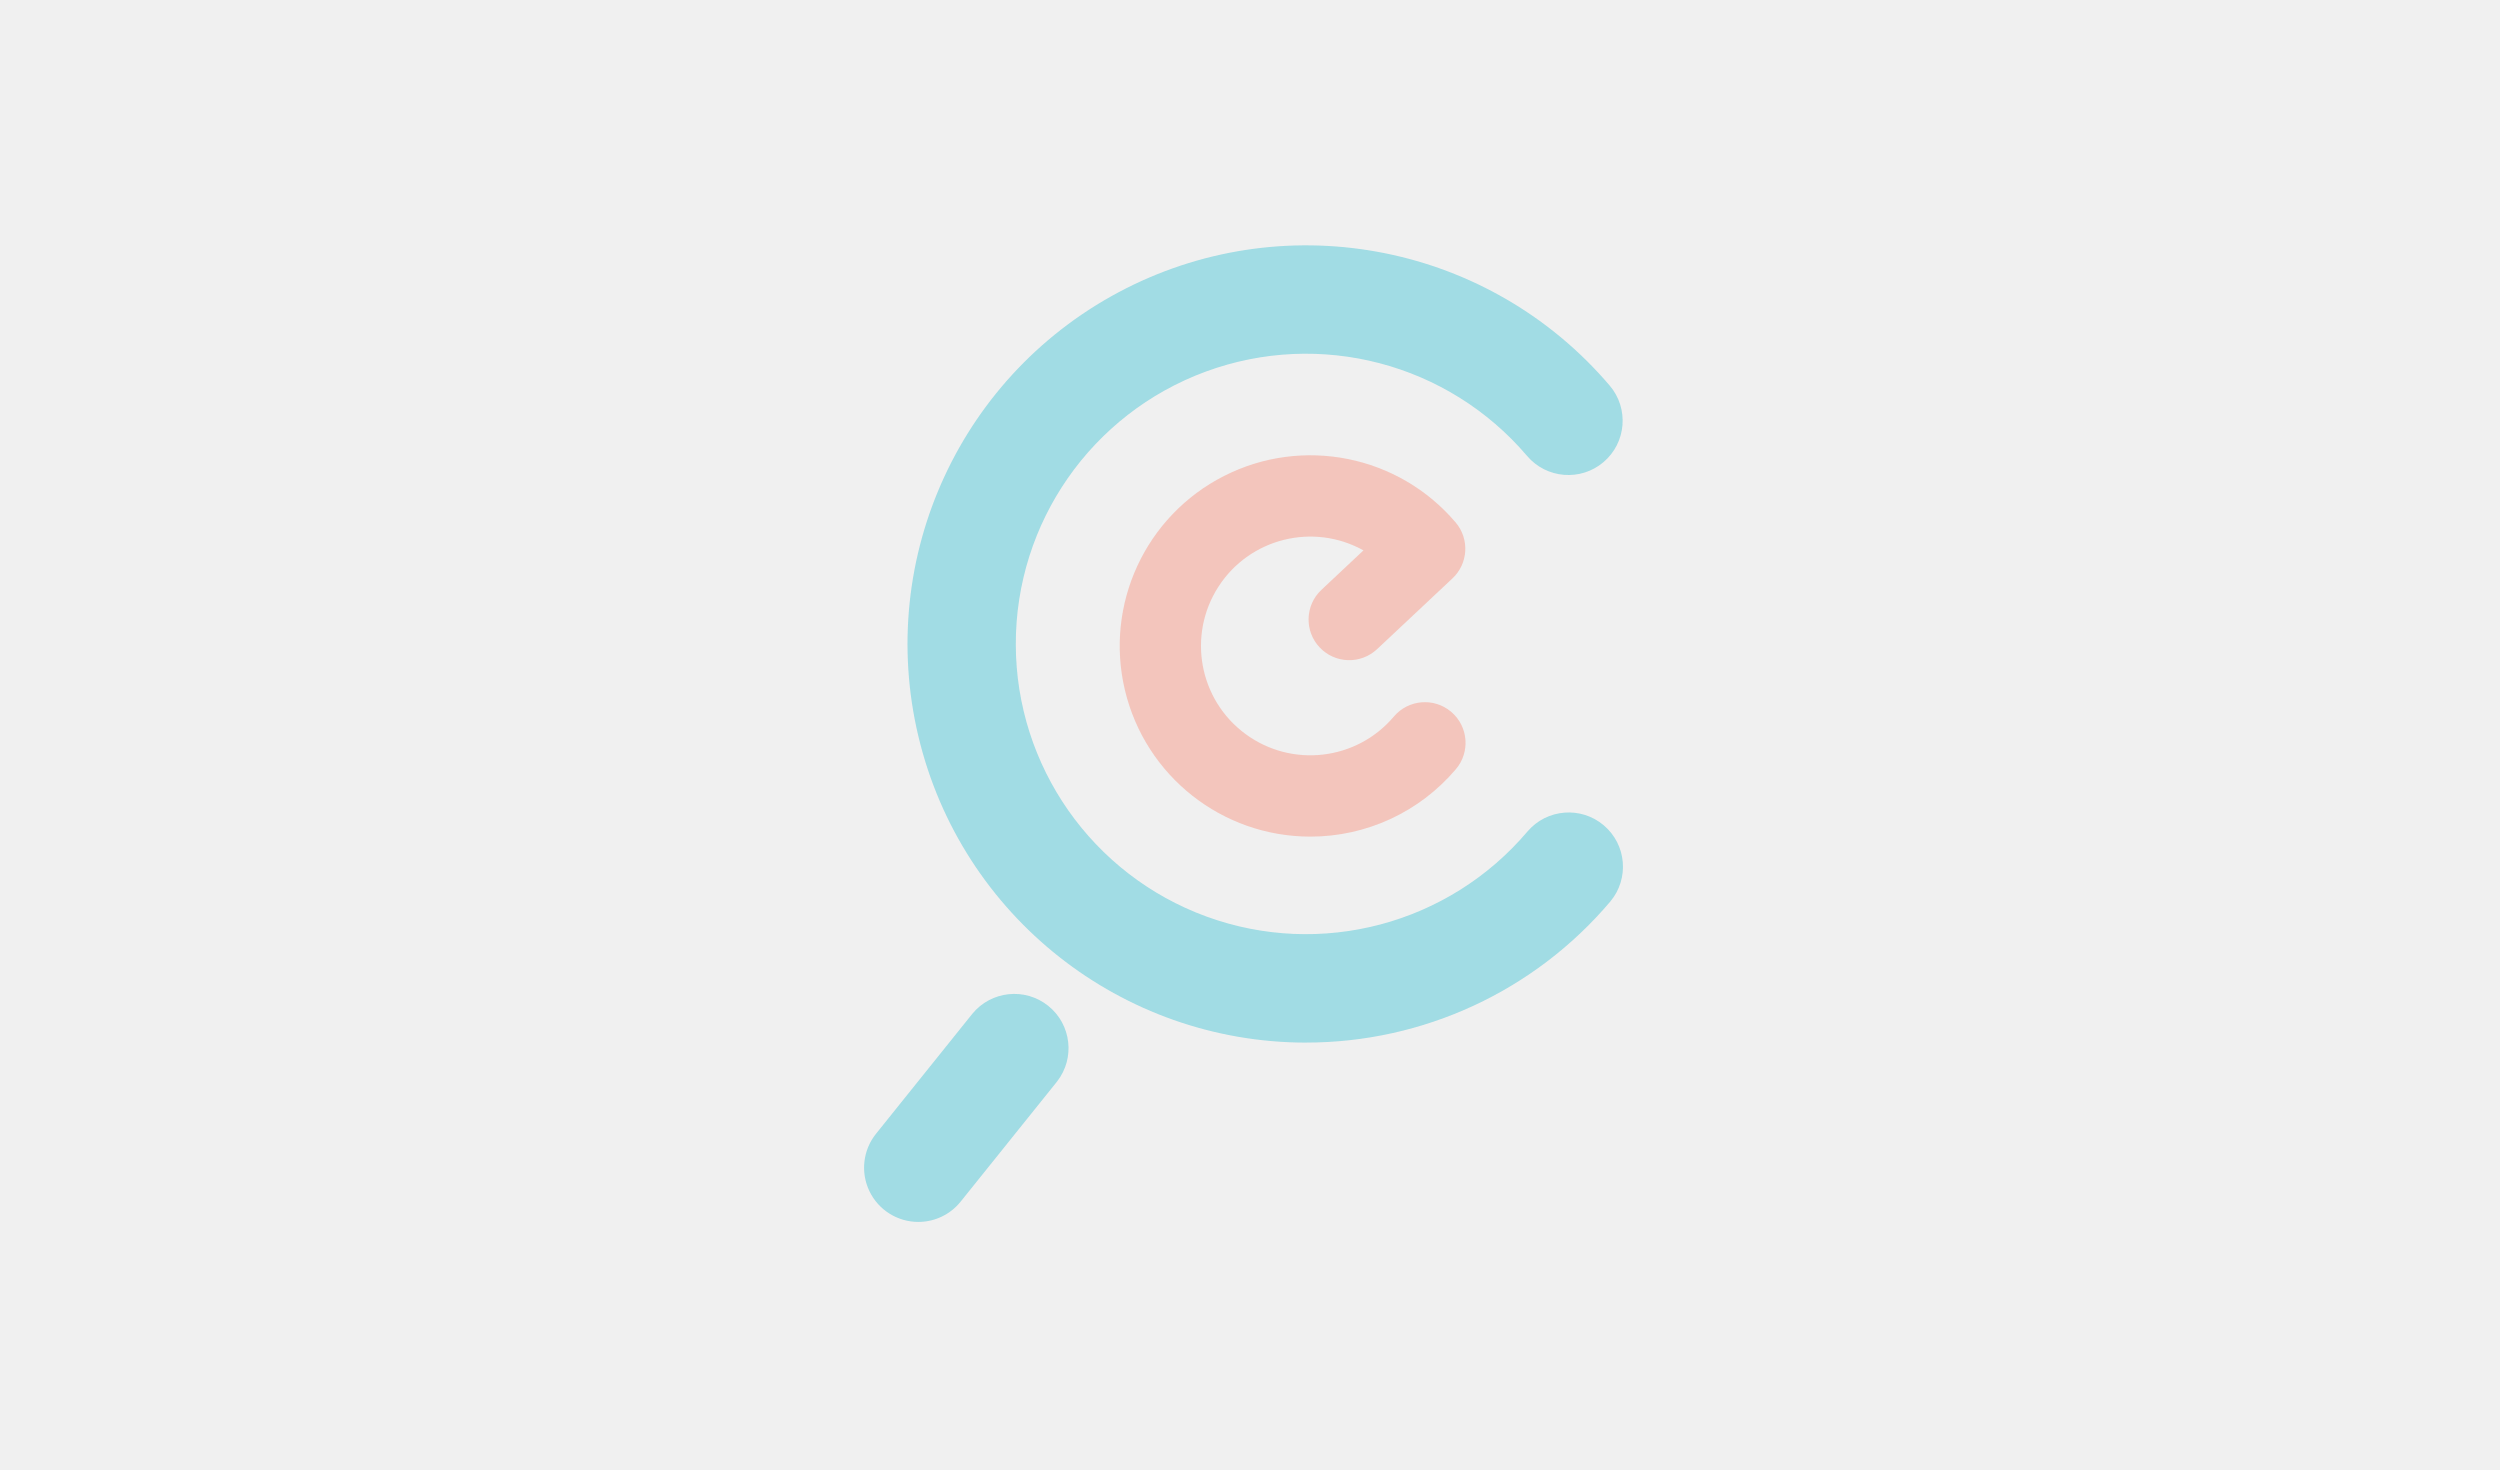
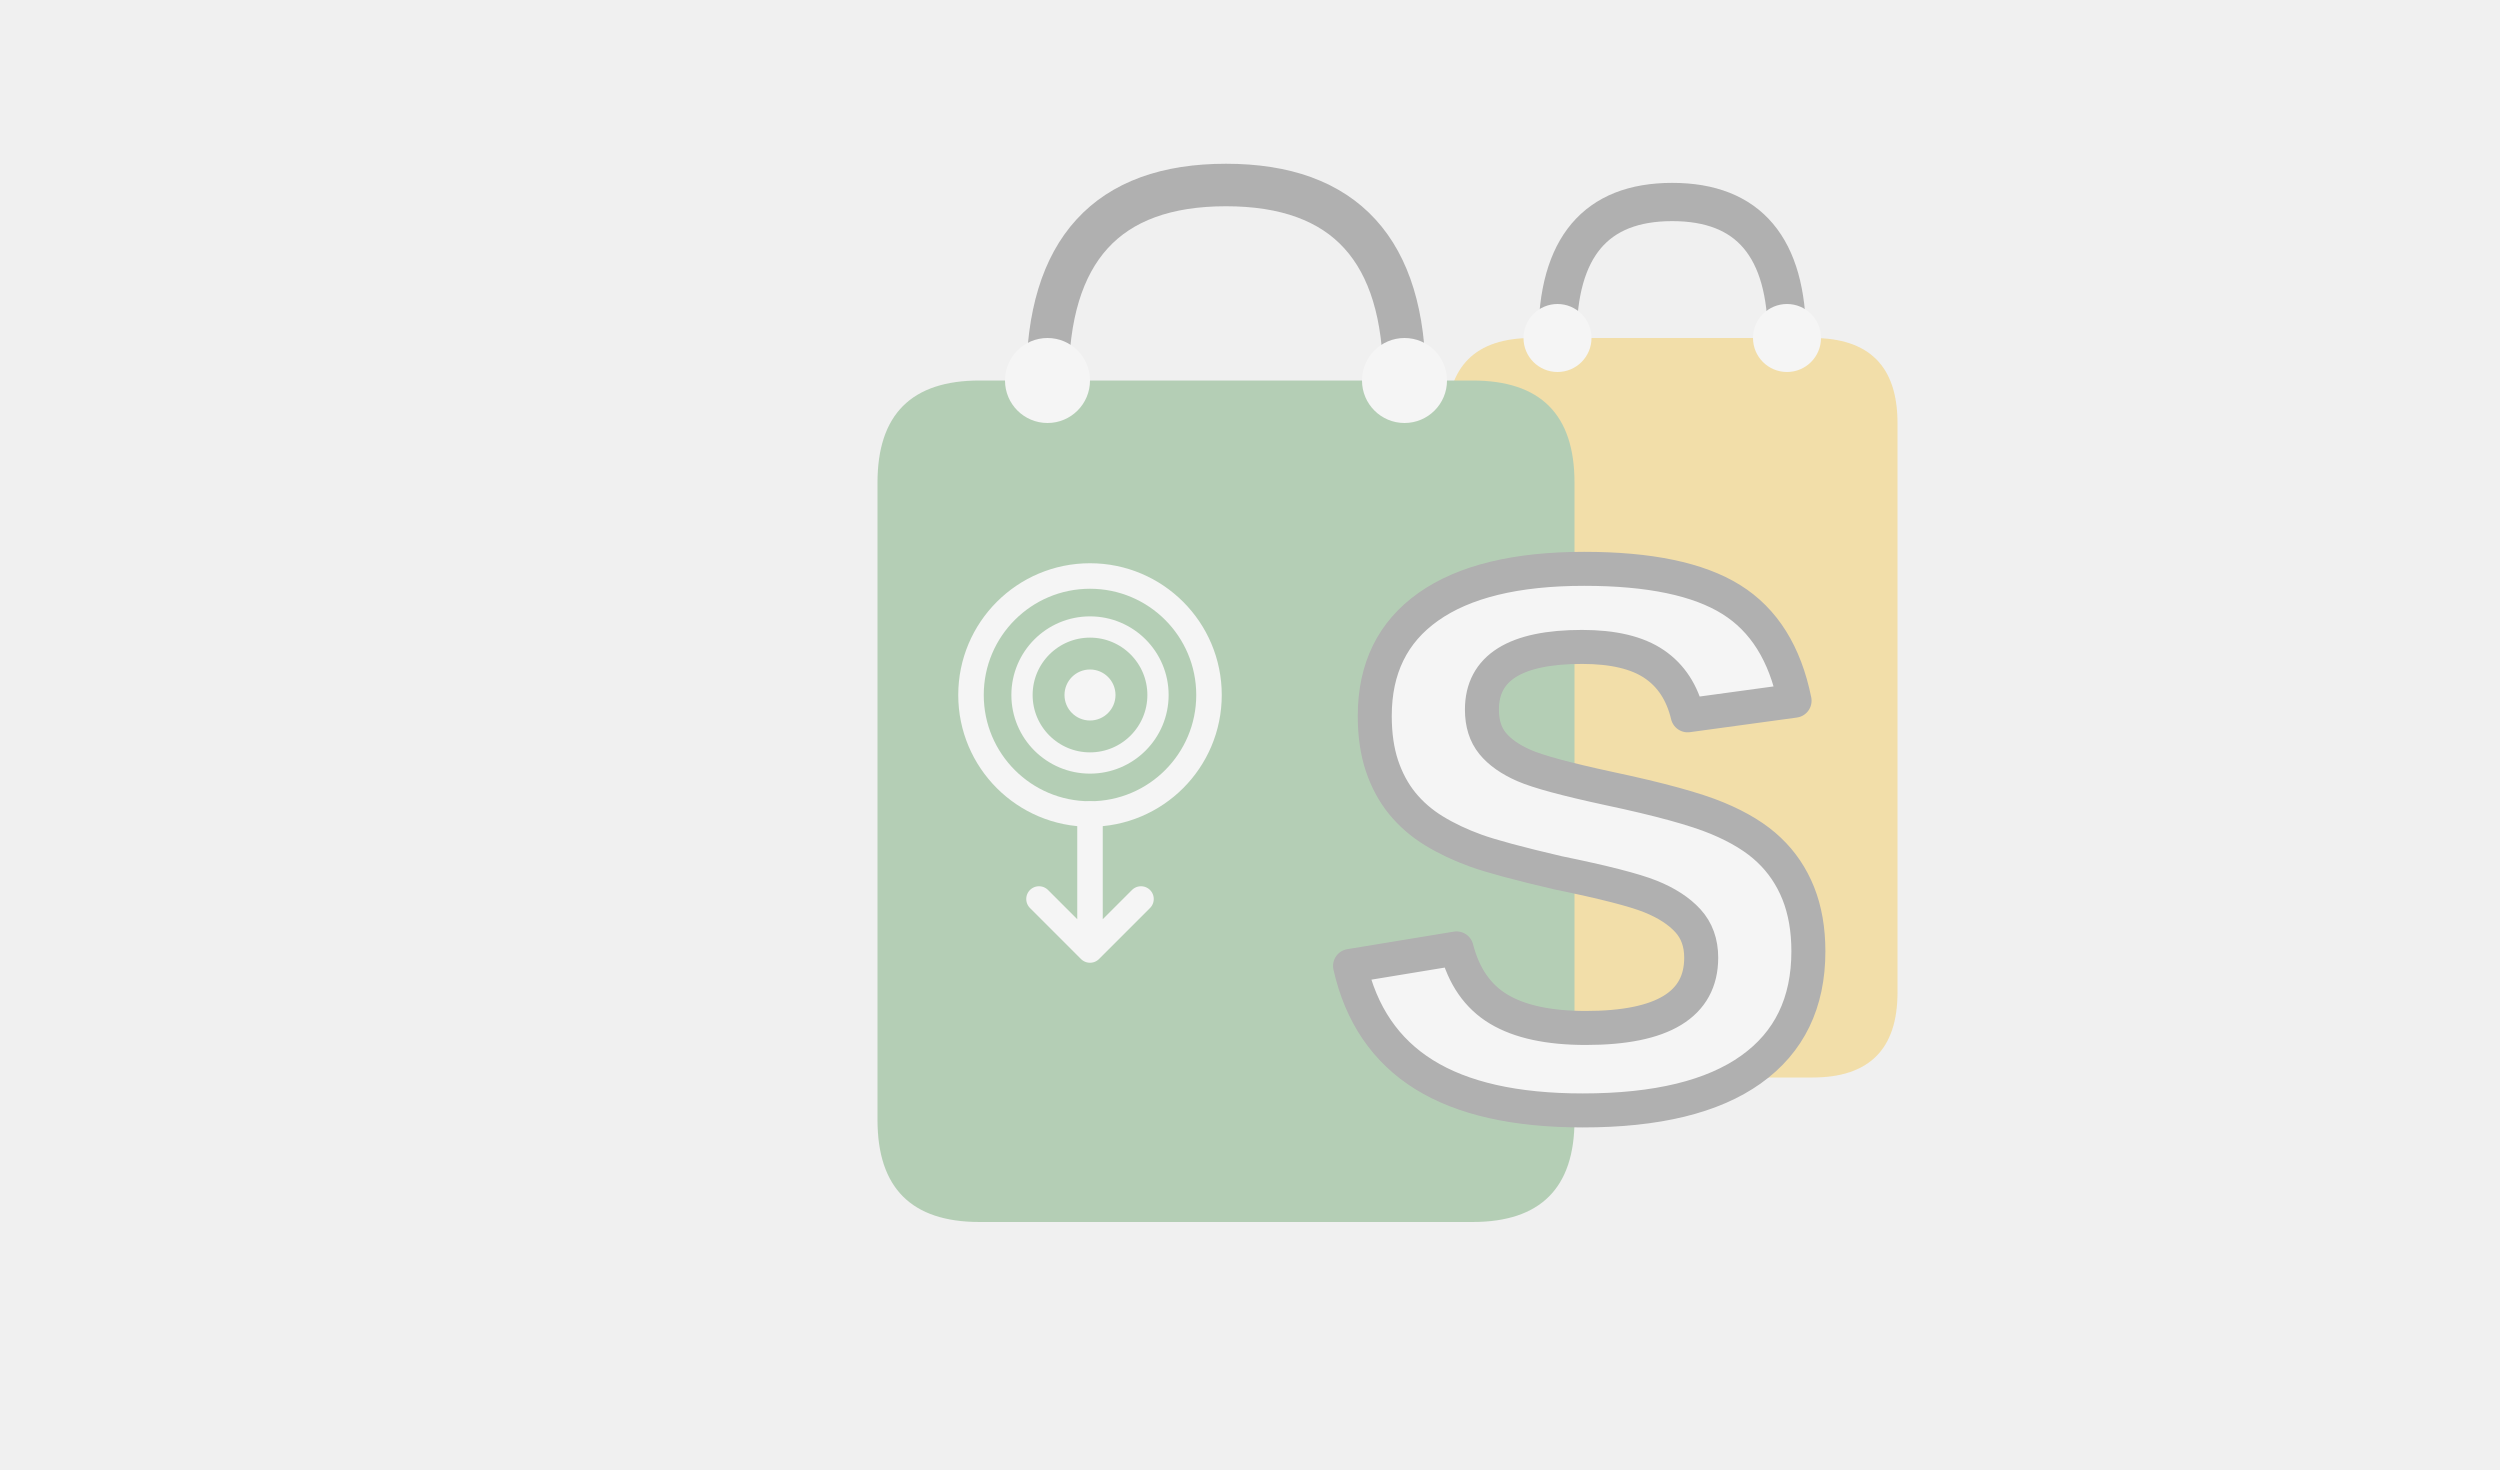
<svg xmlns="http://www.w3.org/2000/svg" width="250" height="147" viewBox="0 0 250 147">
-   <g id="placeholder" transform="translate(12595 5840)">
-     <rect id="image" width="250" height="147" transform="translate(-12595 -5840)" fill="none" />
-     <g id="mainlogo" transform="translate(-12521 -5817)" opacity="0.33">
-       <rect id="logoback" width="102" height="102" fill="none" />
-       <g id="logo" transform="translate(36.12 4.121)">
-         <rect id="back" width="102" height="102" transform="translate(-36.12 -4.121)" fill="none" />
-         <path id="Path_16339" data-name="Path 16339" d="M5.423,243.619a5.422,5.422,0,0,1-4.229-8.813L10.832,222.8a5.424,5.424,0,0,1,8.464,6.784L9.659,241.589a5.415,5.415,0,0,1-4.235,2.03Z" transform="translate(-23.714 -148.548)" fill="#00b2ca" />
-         <path id="Path_16340" data-name="Path 16340" d="M94.4,100.084a19.067,19.067,0,1,1,14.531-31.424,4.063,4.063,0,0,1-.312,5.6l-7.538,7.075a4.067,4.067,0,1,1-5.572-5.926l4.208-3.951a10.935,10.935,0,1,0,3.038,16.62,4.067,4.067,0,0,1,6.209,5.256,19.062,19.062,0,0,1-14.568,6.75Z" transform="translate(-73.491 -43.542)" fill="#fa6e53" />
-         <path id="Path_16341" data-name="Path 16341" d="M52.543,79.723a39.862,39.862,0,1,1,30.381-65.7,5.425,5.425,0,0,1-8.264,7.031A29.021,29.021,0,1,0,74.71,58.6a5.424,5.424,0,0,1,8.281,7.007A39.849,39.849,0,0,1,52.539,79.72Z" transform="translate(-32.073 -2.583)" fill="#00b2ca" />
+   <g id="placeholder" opacity="0.33">
+     <rect width="250" height="147" fill="none" />
+     <g transform="translate(75, 10) scale(0.85)">
+       <g id="yellow-bag">
+         <path d="M82,38 L82,105 Q82,115 92,115 L125,115 Q135,115 135,105 L135,38 Q135,28 125,28 L92,28 Q82,28 82,38 Z" fill="#F7B917" />
+         <path d="M95,28 Q95,12 108.5,12 Q122,12 122,28" fill="none" stroke="#2D2D2D" stroke-width="4.5" stroke-linecap="round" />
+         <circle cx="95" cy="28" r="4" fill="#fff" />
+         <circle cx="122" cy="28" r="4" fill="#fff" />
+       </g>
+       <g id="green-bag">
+         <path d="M15,45 L15,120 Q15,132 27,132 L85,132 Q97,132 97,120 L97,45 Q97,33 85,33 L27,33 Q15,33 15,45 Z" fill="#3B8A3E" />
+         <path d="M35,33 Q35,10 56,10 Q77,10 77,33" fill="none" stroke="#2D2D2D" stroke-width="5" stroke-linecap="round" />
+         <circle cx="35" cy="33" r="5" fill="#fff" />
+         <circle cx="77" cy="33" r="5" fill="#fff" />
+         <g id="click-icon" transform="translate(22, 52)">
+           <circle cx="18" cy="18" r="14" fill="none" stroke="#fff" stroke-width="3" />
+           <circle cx="18" cy="18" r="8" fill="none" stroke="#fff" stroke-width="2.5" />
+           <circle cx="18" cy="18" r="3" fill="#fff" />
+           <path d="M18,32 L18,48 M12,42 L18,48 L24,42" stroke="#fff" stroke-width="3" stroke-linecap="round" stroke-linejoin="round" fill="none" />
+         </g>
+       </g>
+       <g id="s-letter">
+         <text x="68" y="118" font-family="Arial Black, Arial, Helvetica, sans-serif" font-size="90" font-weight="900" fill="#fff" stroke="#2D2D2D" stroke-width="4" stroke-linejoin="round">S</text>
      </g>
    </g>
  </g>
</svg>
